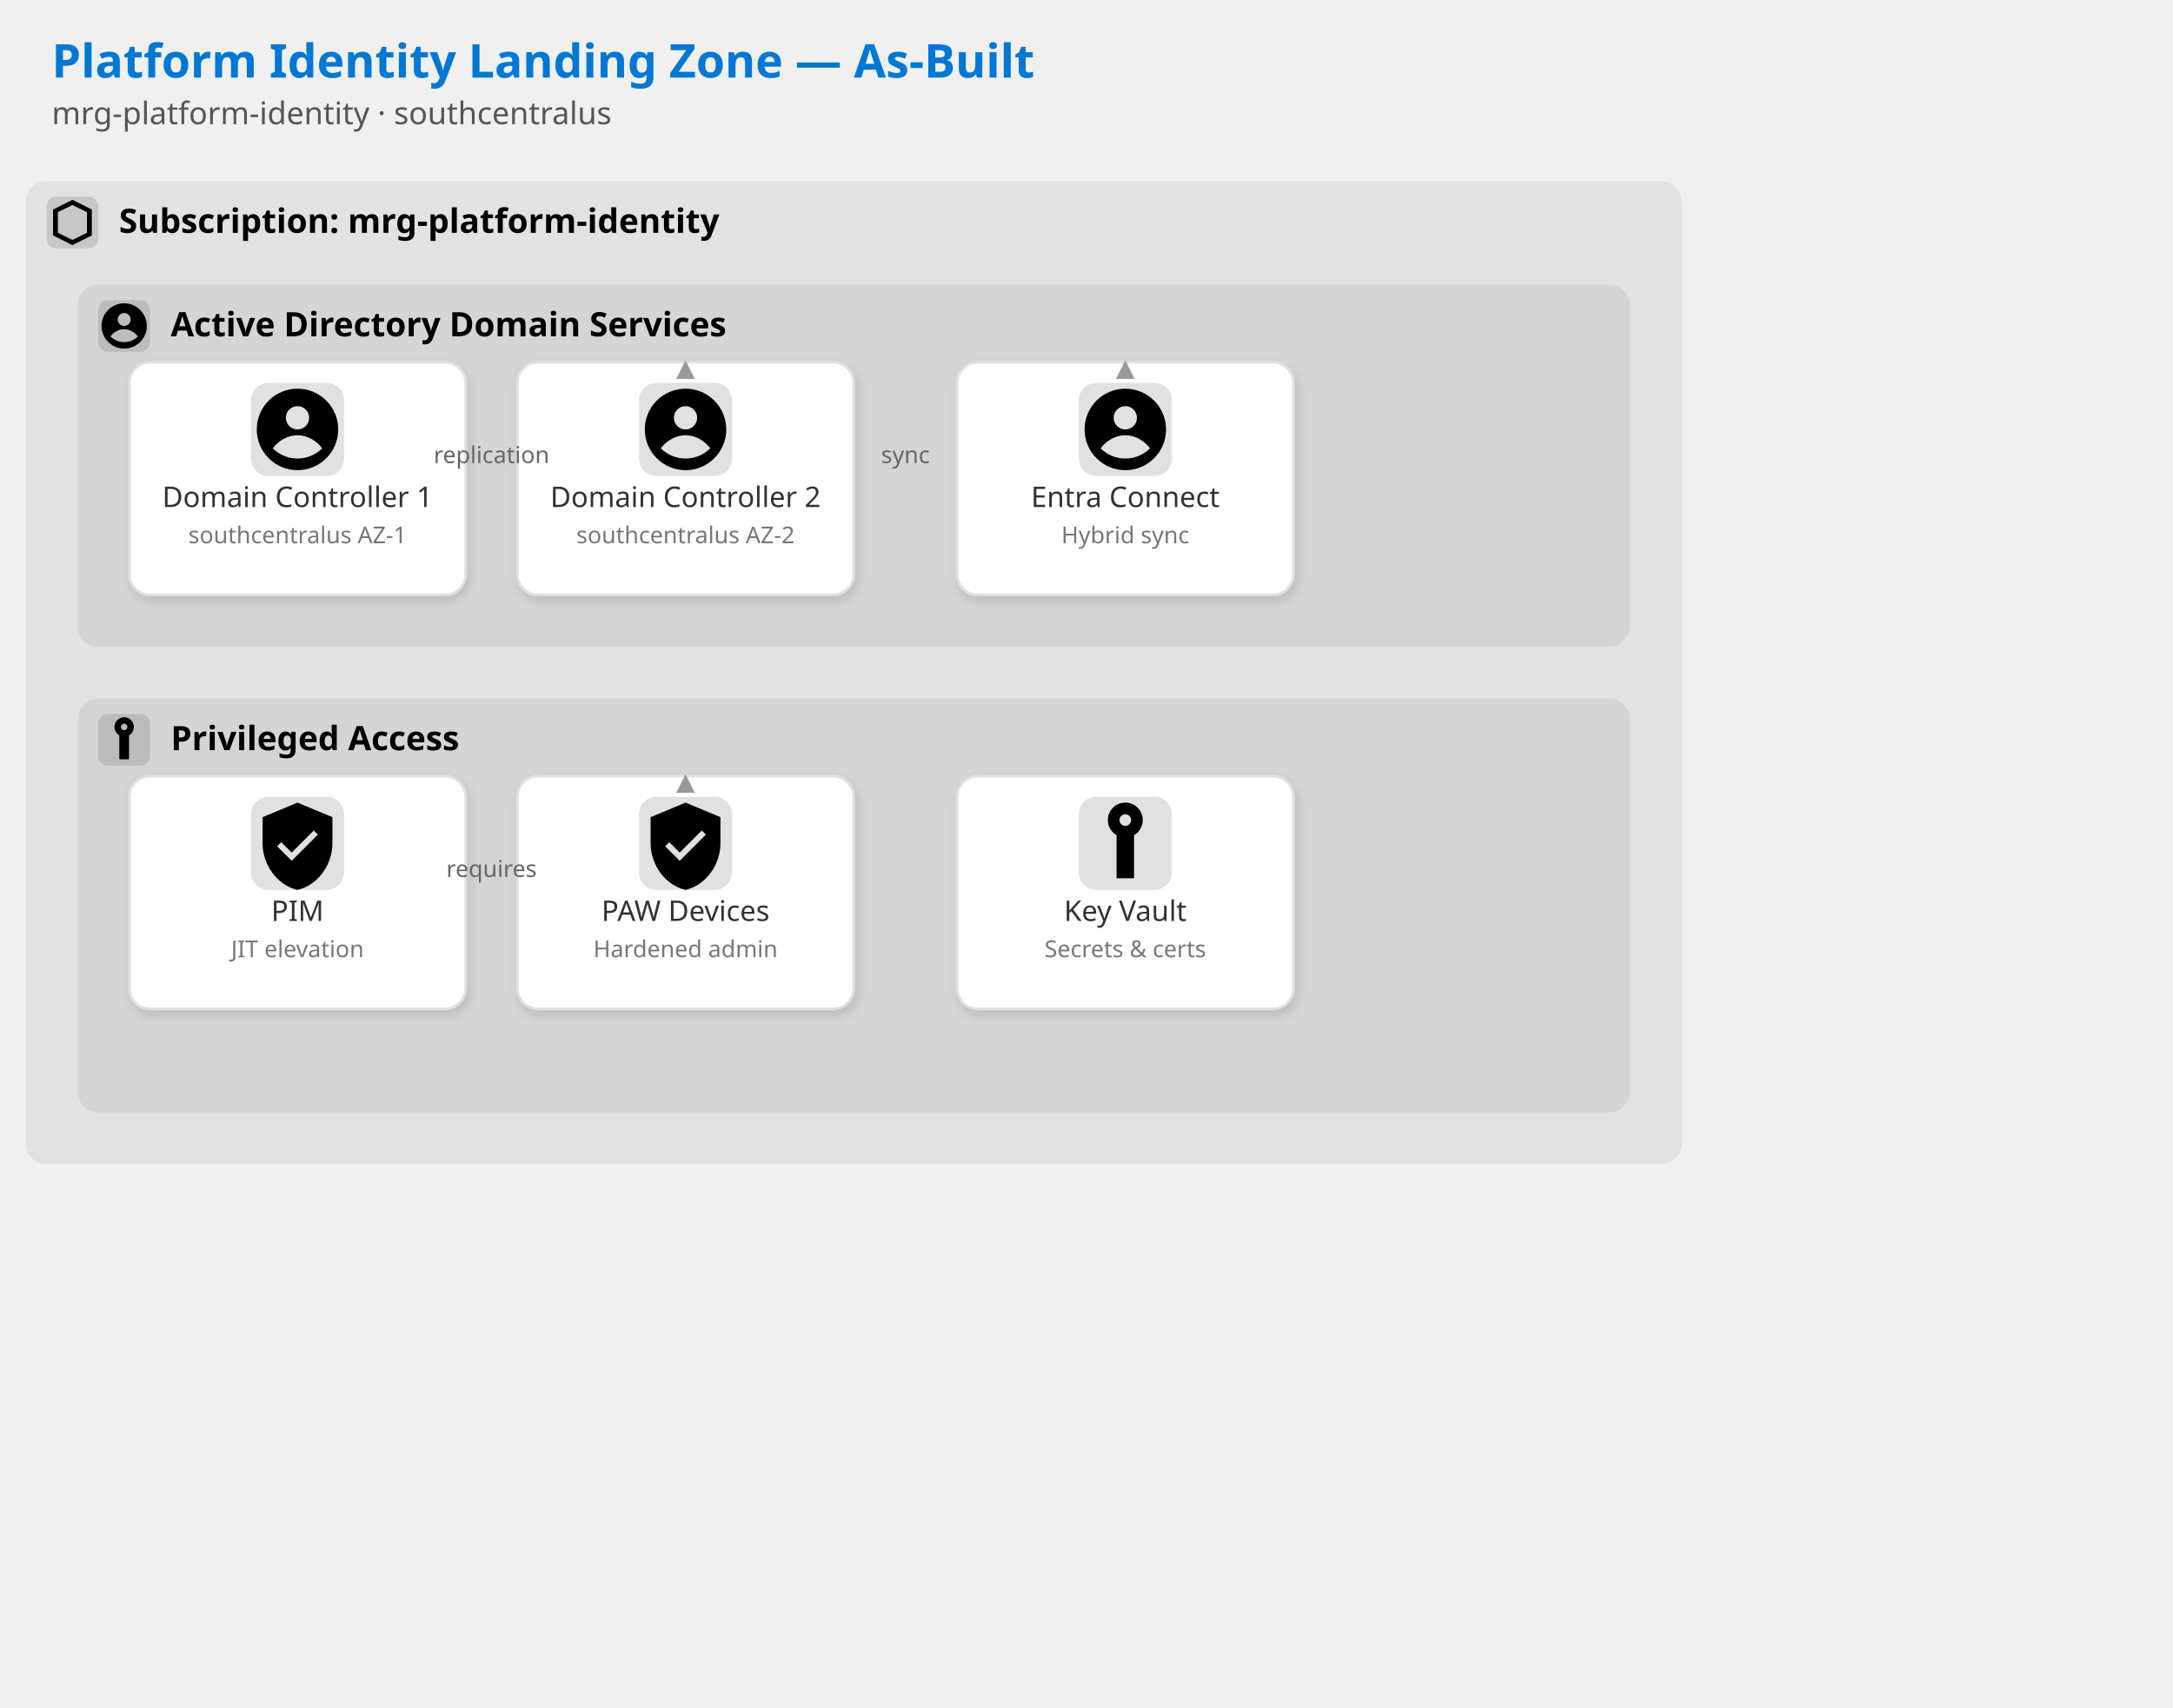
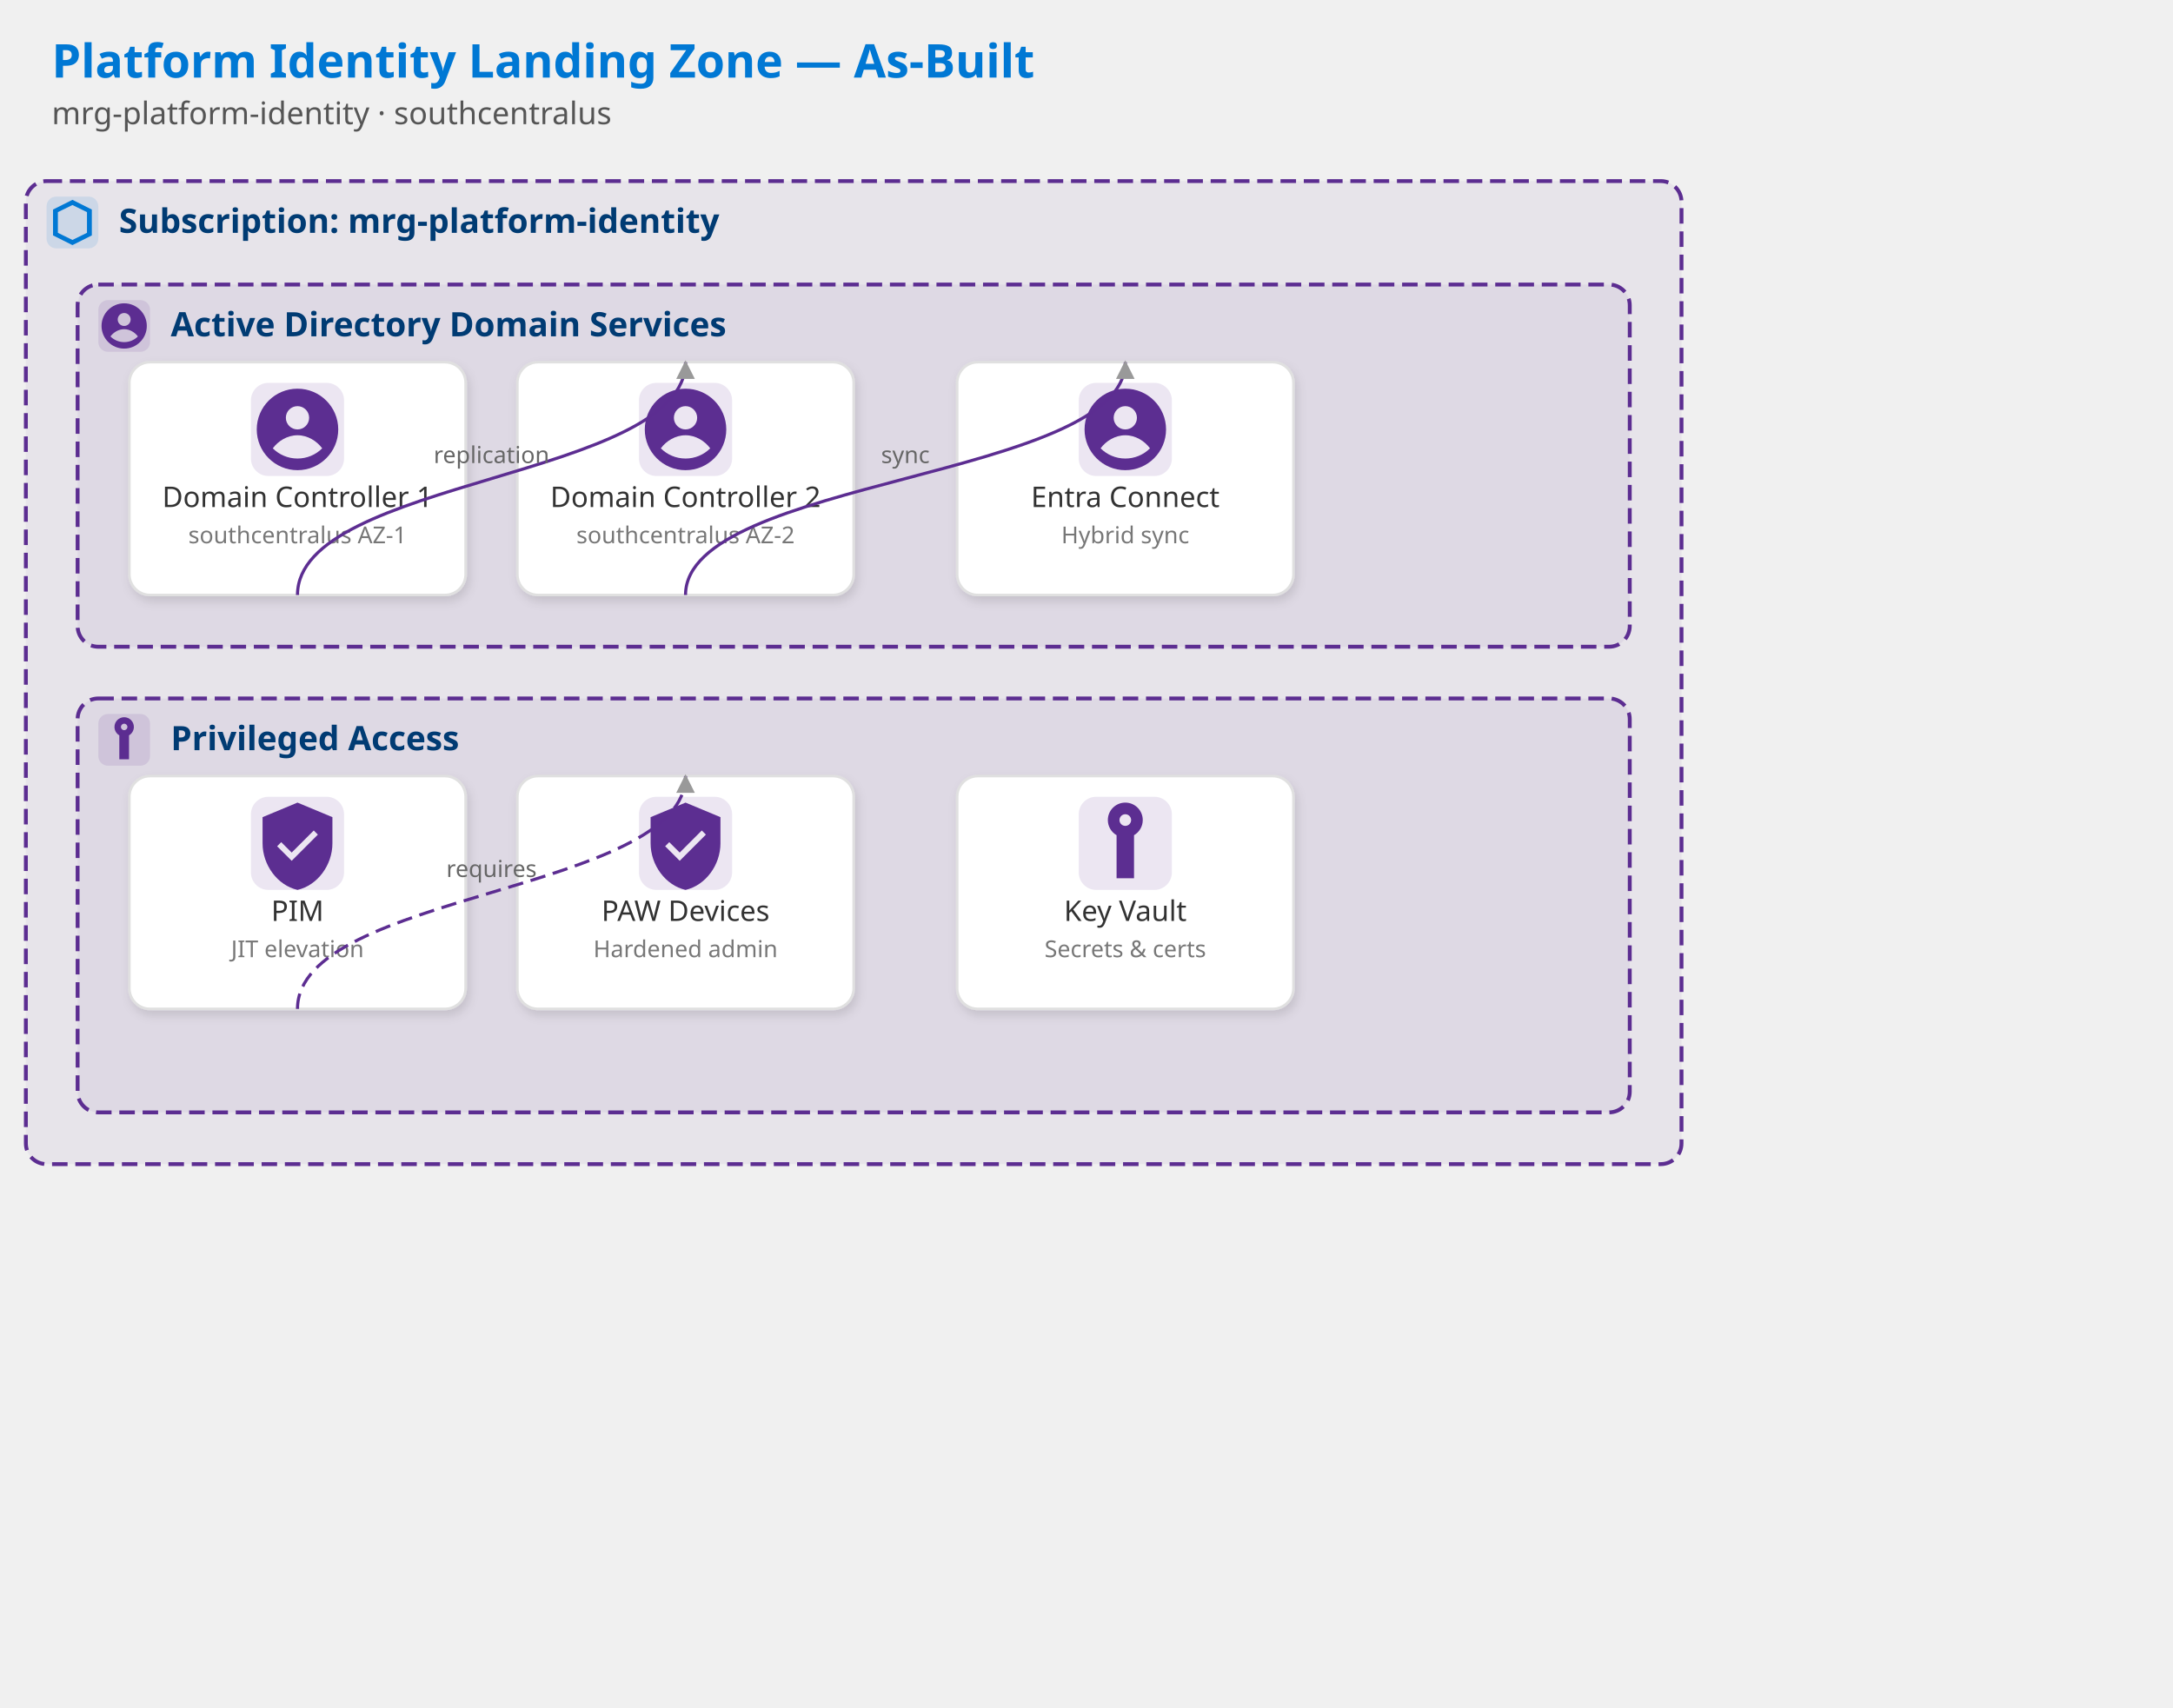
<svg xmlns="http://www.w3.org/2000/svg" viewBox="0 0 840 660" width="840" height="660" font-family="Segoe UI, -apple-system, sans-serif">
  <defs>
    <style>
-       .group-box { fill: AzureColor.LIGHT_GRAY; stroke: #D0D0D0; stroke-width: 1.5; rx: 8; }
-       .group-label { font-size: 13px; font-weight: 600; fill: AzureColor.DARK_BLUE; }
+       .group-box { fill: #F2F2F2; stroke: #D0D0D0; stroke-width: 1.5; rx: 8; }
+       .group-label { font-size: 13px; font-weight: 600; fill: #003B73; }
      .node-label { font-size: 11px; fill: #333; text-anchor: middle; }
      .node-sublabel { font-size: 9px; fill: #777; text-anchor: middle; }
      .edge { stroke: #999; stroke-width: 1.2; fill: none; }
      .edge-dashed { stroke-dasharray: 6 3; }
      .edge-label { font-size: 9px; fill: #666; text-anchor: middle; }
      .title { font-size: 18px; font-weight: 700; fill: #0078D4; }
      .subtitle { font-size: 12px; fill: #555; }
      .icon-bg { rx: 6; ry: 6; }
    </style>
    <filter id="shadow" x="-10%" y="-10%" width="120%" height="130%">
      <feDropShadow dx="1" dy="2" stdDeviation="2" flood-opacity="0.12" />
    </filter>
  </defs>
  <defs>
    <marker id="arrow" viewBox="0 0 10 10" refX="9" refY="5" markerWidth="6" markerHeight="6" orient="auto-start-reverse">
      <path d="M 0 0 L 10 5 L 0 10 z" fill="#999" />
    </marker>
  </defs>
  <text x="20" y="30" class="title">Platform Identity Landing Zone — As-Built</text>
  <text x="20" y="48" class="subtitle">mrg-platform-identity  ·  southcentralus</text>
-   <rect x="10" y="70" width="640" height="380" rx="8" fill="AzureColor.PURPLE" fill-opacity="0.06" stroke="AzureColor.PURPLE" stroke-width="1.5" stroke-dasharray="6 3" />
+   <rect x="10" y="70" width="640" height="380" rx="8" fill="#5C2D91" fill-opacity="0.06" stroke="#5C2D91" stroke-width="1.5" stroke-dasharray="6 3" />
  <g transform="translate(18,76) scale(0.625)">
-     <rect width="32" height="32" class="icon-bg" fill="AzureColor.BLUE" opacity="0.12" />
-     <path d="M16 2L4 8v16l12 6 12-6V8L16 2zm0 3.2L25 9.6v12.8L16 26.8 7 22.4V9.6L16 5.2z" fill="AzureColor.BLUE" />
+     <rect width="32" height="32" class="icon-bg" fill="#0078D4" opacity="0.12" />
+     <path d="M16 2L4 8v16l12 6 12-6V8L16 2zm0 3.2L25 9.6v12.8L16 26.8 7 22.4V9.6L16 5.2z" fill="#0078D4" />
  </g>
-   <text x="46" y="90" class="group-label" fill="AzureColor.PURPLE">Subscription: mrg-platform-identity</text>
-   <rect x="30" y="110" width="600" height="140" rx="8" fill="AzureColor.PURPLE" fill-opacity="0.06" stroke="AzureColor.PURPLE" stroke-width="1.5" stroke-dasharray="6 3" />
+   <text x="46" y="90" class="group-label" fill="#5C2D91">Subscription: mrg-platform-identity</text>
+   <rect x="30" y="110" width="600" height="140" rx="8" fill="#5C2D91" fill-opacity="0.06" stroke="#5C2D91" stroke-width="1.5" stroke-dasharray="6 3" />
  <g transform="translate(38,116) scale(0.625)">
-     <rect width="32" height="32" class="icon-bg" fill="AzureColor.PURPLE" opacity="0.12" />
-     <path d="M16 2C8.27 2 2 8.27 2 16s6.27 14 14 14 14-6.27 14-14S23.73 2 16 2zm0 6a4 4 0 110 8 4 4 0 010-8zm0 18c-3.31 0-6.31-1.34-8.49-3.51C9.37 19.98 12.5 18 16 18s6.63 1.98 8.49 4.49A11.952 11.952 0 0116 26z" fill="AzureColor.PURPLE" />
+     <rect width="32" height="32" class="icon-bg" fill="#5C2D91" opacity="0.12" />
+     <path d="M16 2C8.27 2 2 8.27 2 16s6.27 14 14 14 14-6.27 14-14S23.73 2 16 2zm0 6a4 4 0 110 8 4 4 0 010-8zm0 18c-3.31 0-6.31-1.34-8.49-3.51C9.37 19.98 12.5 18 16 18s6.63 1.98 8.49 4.49A11.952 11.952 0 0116 26z" fill="#5C2D91" />
  </g>
-   <text x="66" y="130" class="group-label" fill="AzureColor.PURPLE">Active Directory Domain Services</text>
-   <rect x="30" y="270" width="600" height="160" rx="8" fill="AzureColor.PURPLE" fill-opacity="0.06" stroke="AzureColor.PURPLE" stroke-width="1.5" stroke-dasharray="6 3" />
+   <text x="66" y="130" class="group-label" fill="#5C2D91">Active Directory Domain Services</text>
+   <rect x="30" y="270" width="600" height="160" rx="8" fill="#5C2D91" fill-opacity="0.06" stroke="#5C2D91" stroke-width="1.5" stroke-dasharray="6 3" />
  <g transform="translate(38,276) scale(0.625)">
-     <rect width="32" height="32" class="icon-bg" fill="AzureColor.PURPLE" opacity="0.12" />
-     <path d="M16 2a6 6 0 00-6 6c0 2.22 1.21 4.16 3 5.2V28h6V13.2c1.79-1.04 3-2.98 3-5.2a6 6 0 00-6-6zm0 8a2 2 0 110-4 2 2 0 010 4z" fill="AzureColor.PURPLE" />
+     <rect width="32" height="32" class="icon-bg" fill="#5C2D91" opacity="0.12" />
+     <path d="M16 2a6 6 0 00-6 6c0 2.22 1.21 4.16 3 5.2V28h6V13.2c1.79-1.04 3-2.98 3-5.2a6 6 0 00-6-6zm0 8a2 2 0 110-4 2 2 0 010 4z" fill="#5C2D91" />
  </g>
-   <text x="66" y="290" class="group-label" fill="AzureColor.PURPLE">Privileged Access</text>
+   <text x="66" y="290" class="group-label" fill="#5C2D91">Privileged Access</text>
  <g filter="url(#shadow)">
    <rect x="50" y="140" width="130" height="90" rx="8" fill="white" stroke="#E0E0E0" stroke-width="1" />
    <g transform="translate(97.0,148) scale(1.125)">
-       <rect width="32" height="32" class="icon-bg" fill="AzureColor.PURPLE" opacity="0.12" />
-       <path d="M16 2C8.27 2 2 8.27 2 16s6.27 14 14 14 14-6.27 14-14S23.73 2 16 2zm0 6a4 4 0 110 8 4 4 0 010-8zm0 18c-3.31 0-6.31-1.34-8.49-3.51C9.37 19.98 12.5 18 16 18s6.63 1.98 8.49 4.49A11.952 11.952 0 0116 26z" fill="AzureColor.PURPLE" />
+       <rect width="32" height="32" class="icon-bg" fill="#5C2D91" opacity="0.12" />
+       <path d="M16 2C8.27 2 2 8.27 2 16s6.27 14 14 14 14-6.27 14-14S23.73 2 16 2zm0 6a4 4 0 110 8 4 4 0 010-8zm0 18c-3.31 0-6.31-1.34-8.49-3.51C9.37 19.98 12.5 18 16 18s6.63 1.98 8.49 4.49A11.952 11.952 0 0116 26z" fill="#5C2D91" />
    </g>
    <text x="115.0" y="196" class="node-label">Domain Controller 1</text>
    <text x="115.0" y="210" class="node-sublabel">southcentralus AZ-1</text>
  </g>
  <g filter="url(#shadow)">
    <rect x="200" y="140" width="130" height="90" rx="8" fill="white" stroke="#E0E0E0" stroke-width="1" />
    <g transform="translate(247.0,148) scale(1.125)">
-       <rect width="32" height="32" class="icon-bg" fill="AzureColor.PURPLE" opacity="0.12" />
-       <path d="M16 2C8.27 2 2 8.27 2 16s6.27 14 14 14 14-6.27 14-14S23.73 2 16 2zm0 6a4 4 0 110 8 4 4 0 010-8zm0 18c-3.31 0-6.31-1.34-8.49-3.51C9.37 19.98 12.5 18 16 18s6.63 1.98 8.49 4.49A11.952 11.952 0 0116 26z" fill="AzureColor.PURPLE" />
+       <rect width="32" height="32" class="icon-bg" fill="#5C2D91" opacity="0.12" />
+       <path d="M16 2C8.27 2 2 8.27 2 16s6.27 14 14 14 14-6.27 14-14S23.73 2 16 2zm0 6a4 4 0 110 8 4 4 0 010-8zm0 18c-3.31 0-6.31-1.34-8.49-3.51C9.37 19.98 12.5 18 16 18s6.63 1.98 8.49 4.49A11.952 11.952 0 0116 26z" fill="#5C2D91" />
    </g>
    <text x="265.0" y="196" class="node-label">Domain Controller 2</text>
    <text x="265.0" y="210" class="node-sublabel">southcentralus AZ-2</text>
  </g>
  <g filter="url(#shadow)">
    <rect x="370" y="140" width="130" height="90" rx="8" fill="white" stroke="#E0E0E0" stroke-width="1" />
    <g transform="translate(417.0,148) scale(1.125)">
-       <rect width="32" height="32" class="icon-bg" fill="AzureColor.PURPLE" opacity="0.12" />
-       <path d="M16 2C8.27 2 2 8.27 2 16s6.27 14 14 14 14-6.27 14-14S23.73 2 16 2zm0 6a4 4 0 110 8 4 4 0 010-8zm0 18c-3.31 0-6.31-1.34-8.49-3.51C9.37 19.98 12.5 18 16 18s6.63 1.98 8.49 4.49A11.952 11.952 0 0116 26z" fill="AzureColor.PURPLE" />
+       <rect width="32" height="32" class="icon-bg" fill="#5C2D91" opacity="0.12" />
+       <path d="M16 2C8.27 2 2 8.27 2 16s6.27 14 14 14 14-6.27 14-14S23.73 2 16 2zm0 6a4 4 0 110 8 4 4 0 010-8zm0 18c-3.31 0-6.31-1.34-8.49-3.51C9.37 19.98 12.5 18 16 18s6.63 1.98 8.49 4.49A11.952 11.952 0 0116 26z" fill="#5C2D91" />
    </g>
    <text x="435.0" y="196" class="node-label">Entra Connect</text>
    <text x="435.0" y="210" class="node-sublabel">Hybrid sync</text>
  </g>
  <g filter="url(#shadow)">
    <rect x="50" y="300" width="130" height="90" rx="8" fill="white" stroke="#E0E0E0" stroke-width="1" />
    <g transform="translate(97.0,308) scale(1.125)">
-       <rect width="32" height="32" class="icon-bg" fill="AzureColor.PURPLE" opacity="0.12" />
-       <path d="M16 2L4 7v9c0 7.46 5.12 14.43 12 16 6.88-1.57 12-8.54 12-16V7L16 2zm-2 20l-5-5 1.41-1.41L14 19.17l7.59-7.59L23 13l-9 9z" fill="AzureColor.PURPLE" />
+       <rect width="32" height="32" class="icon-bg" fill="#5C2D91" opacity="0.12" />
+       <path d="M16 2L4 7v9c0 7.46 5.12 14.43 12 16 6.88-1.57 12-8.54 12-16V7L16 2zm-2 20l-5-5 1.41-1.41L14 19.17l7.59-7.59L23 13l-9 9z" fill="#5C2D91" />
    </g>
    <text x="115.0" y="356" class="node-label">PIM</text>
    <text x="115.0" y="370" class="node-sublabel">JIT elevation</text>
  </g>
  <g filter="url(#shadow)">
    <rect x="200" y="300" width="130" height="90" rx="8" fill="white" stroke="#E0E0E0" stroke-width="1" />
    <g transform="translate(247.0,308) scale(1.125)">
-       <rect width="32" height="32" class="icon-bg" fill="AzureColor.PURPLE" opacity="0.12" />
-       <path d="M16 2L4 7v9c0 7.46 5.12 14.43 12 16 6.88-1.57 12-8.54 12-16V7L16 2zm-2 20l-5-5 1.41-1.41L14 19.17l7.59-7.59L23 13l-9 9z" fill="AzureColor.PURPLE" />
+       <rect width="32" height="32" class="icon-bg" fill="#5C2D91" opacity="0.12" />
+       <path d="M16 2L4 7v9c0 7.46 5.12 14.43 12 16 6.88-1.57 12-8.54 12-16V7L16 2zm-2 20l-5-5 1.41-1.41L14 19.17l7.59-7.59L23 13l-9 9z" fill="#5C2D91" />
    </g>
    <text x="265.0" y="356" class="node-label">PAW Devices</text>
    <text x="265.0" y="370" class="node-sublabel">Hardened admin</text>
  </g>
  <g filter="url(#shadow)">
    <rect x="370" y="300" width="130" height="90" rx="8" fill="white" stroke="#E0E0E0" stroke-width="1" />
    <g transform="translate(417.0,308) scale(1.125)">
-       <rect width="32" height="32" class="icon-bg" fill="AzureColor.PURPLE" opacity="0.12" />
-       <path d="M16 2a6 6 0 00-6 6c0 2.22 1.21 4.16 3 5.2V28h6V13.2c1.79-1.04 3-2.98 3-5.2a6 6 0 00-6-6zm0 8a2 2 0 110-4 2 2 0 010 4z" fill="AzureColor.PURPLE" />
+       <rect width="32" height="32" class="icon-bg" fill="#5C2D91" opacity="0.12" />
+       <path d="M16 2a6 6 0 00-6 6c0 2.22 1.21 4.16 3 5.2V28h6V13.2c1.79-1.04 3-2.98 3-5.2a6 6 0 00-6-6zm0 8a2 2 0 110-4 2 2 0 010 4z" fill="#5C2D91" />
    </g>
    <text x="435.0" y="356" class="node-label">Key Vault</text>
    <text x="435.0" y="370" class="node-sublabel">Secrets &amp; certs</text>
  </g>
-   <path d="M115.0,230 C115.0,185.0 265.0,185.0 265.0,140" stroke="AzureColor.PURPLE" stroke-width="1.2" fill="none" marker-end="url(#arrow)" />
+   <path d="M115.0,230 C115.0,185.0 265.0,185.0 265.0,140" stroke="#5C2D91" stroke-width="1.2" fill="none" marker-end="url(#arrow)" />
  <text x="190.0" y="179.0" class="edge-label">replication</text>
-   <path d="M265.0,230 C265.0,185.0 435.0,185.0 435.0,140" stroke="AzureColor.PURPLE" stroke-width="1.2" fill="none" marker-end="url(#arrow)" />
+   <path d="M265.0,230 C265.0,185.0 435.0,185.0 435.0,140" stroke="#5C2D91" stroke-width="1.2" fill="none" marker-end="url(#arrow)" />
  <text x="350.0" y="179.0" class="edge-label">sync</text>
-   <path d="M115.0,390 C115.0,345.0 265.0,345.0 265.0,300" stroke="AzureColor.PURPLE" stroke-width="1.2" fill="none" class="edge-dashed" marker-end="url(#arrow)" />
+   <path d="M115.0,390 C115.0,345.0 265.0,345.0 265.0,300" stroke="#5C2D91" stroke-width="1.2" fill="none" class="edge-dashed" marker-end="url(#arrow)" />
  <text x="190.0" y="339.0" class="edge-label">requires</text>
</svg>
